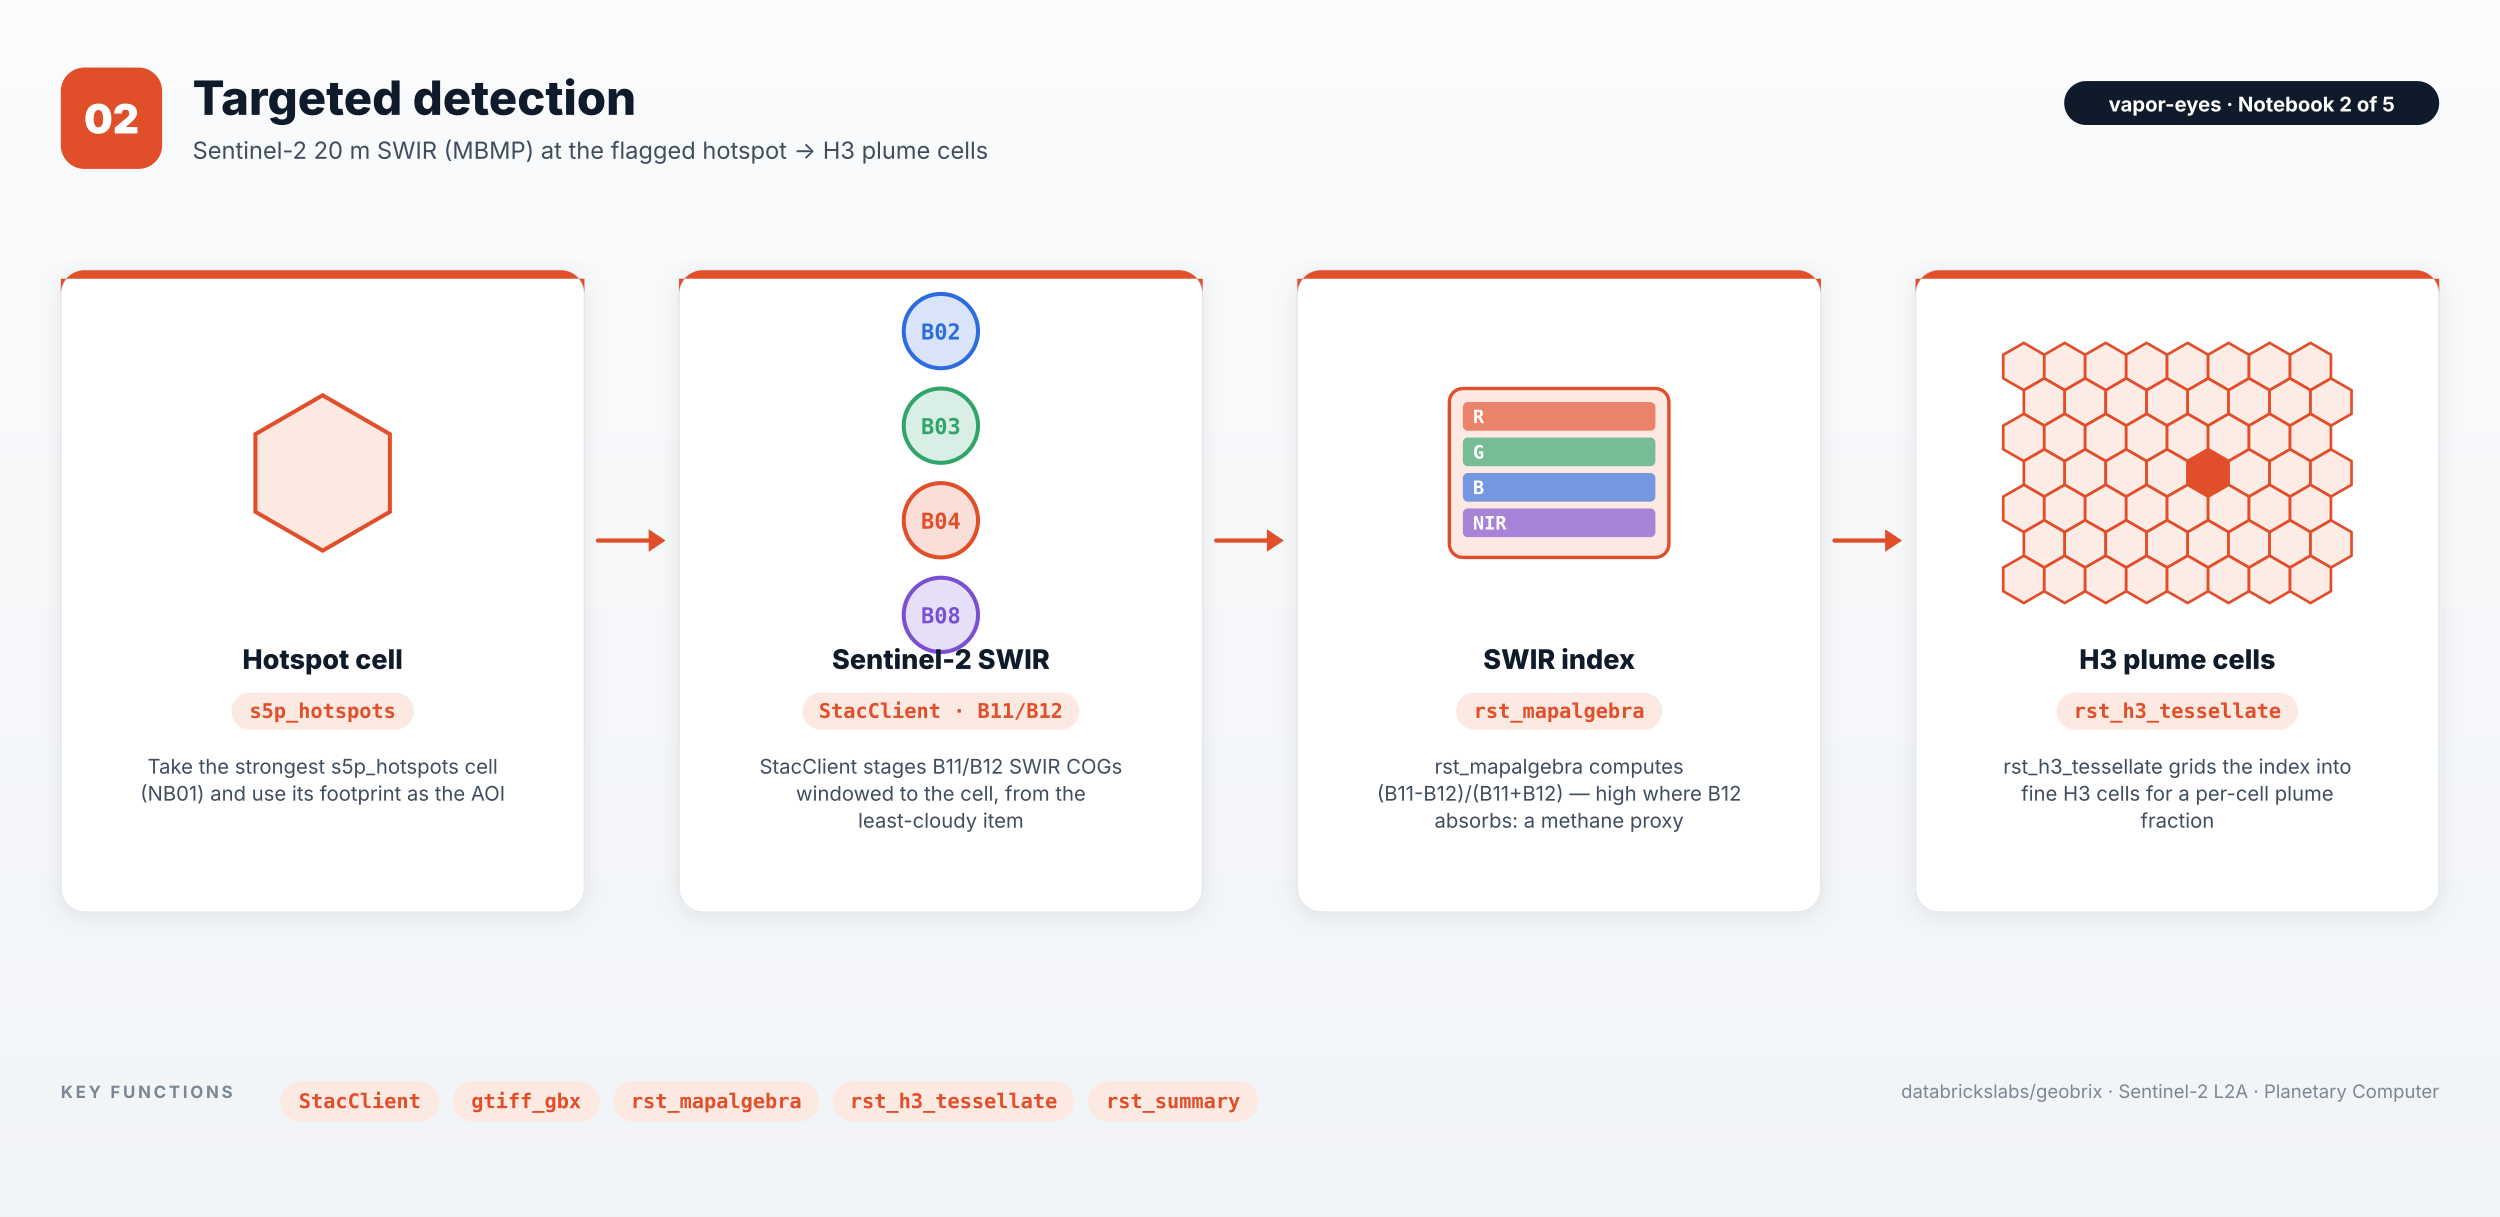
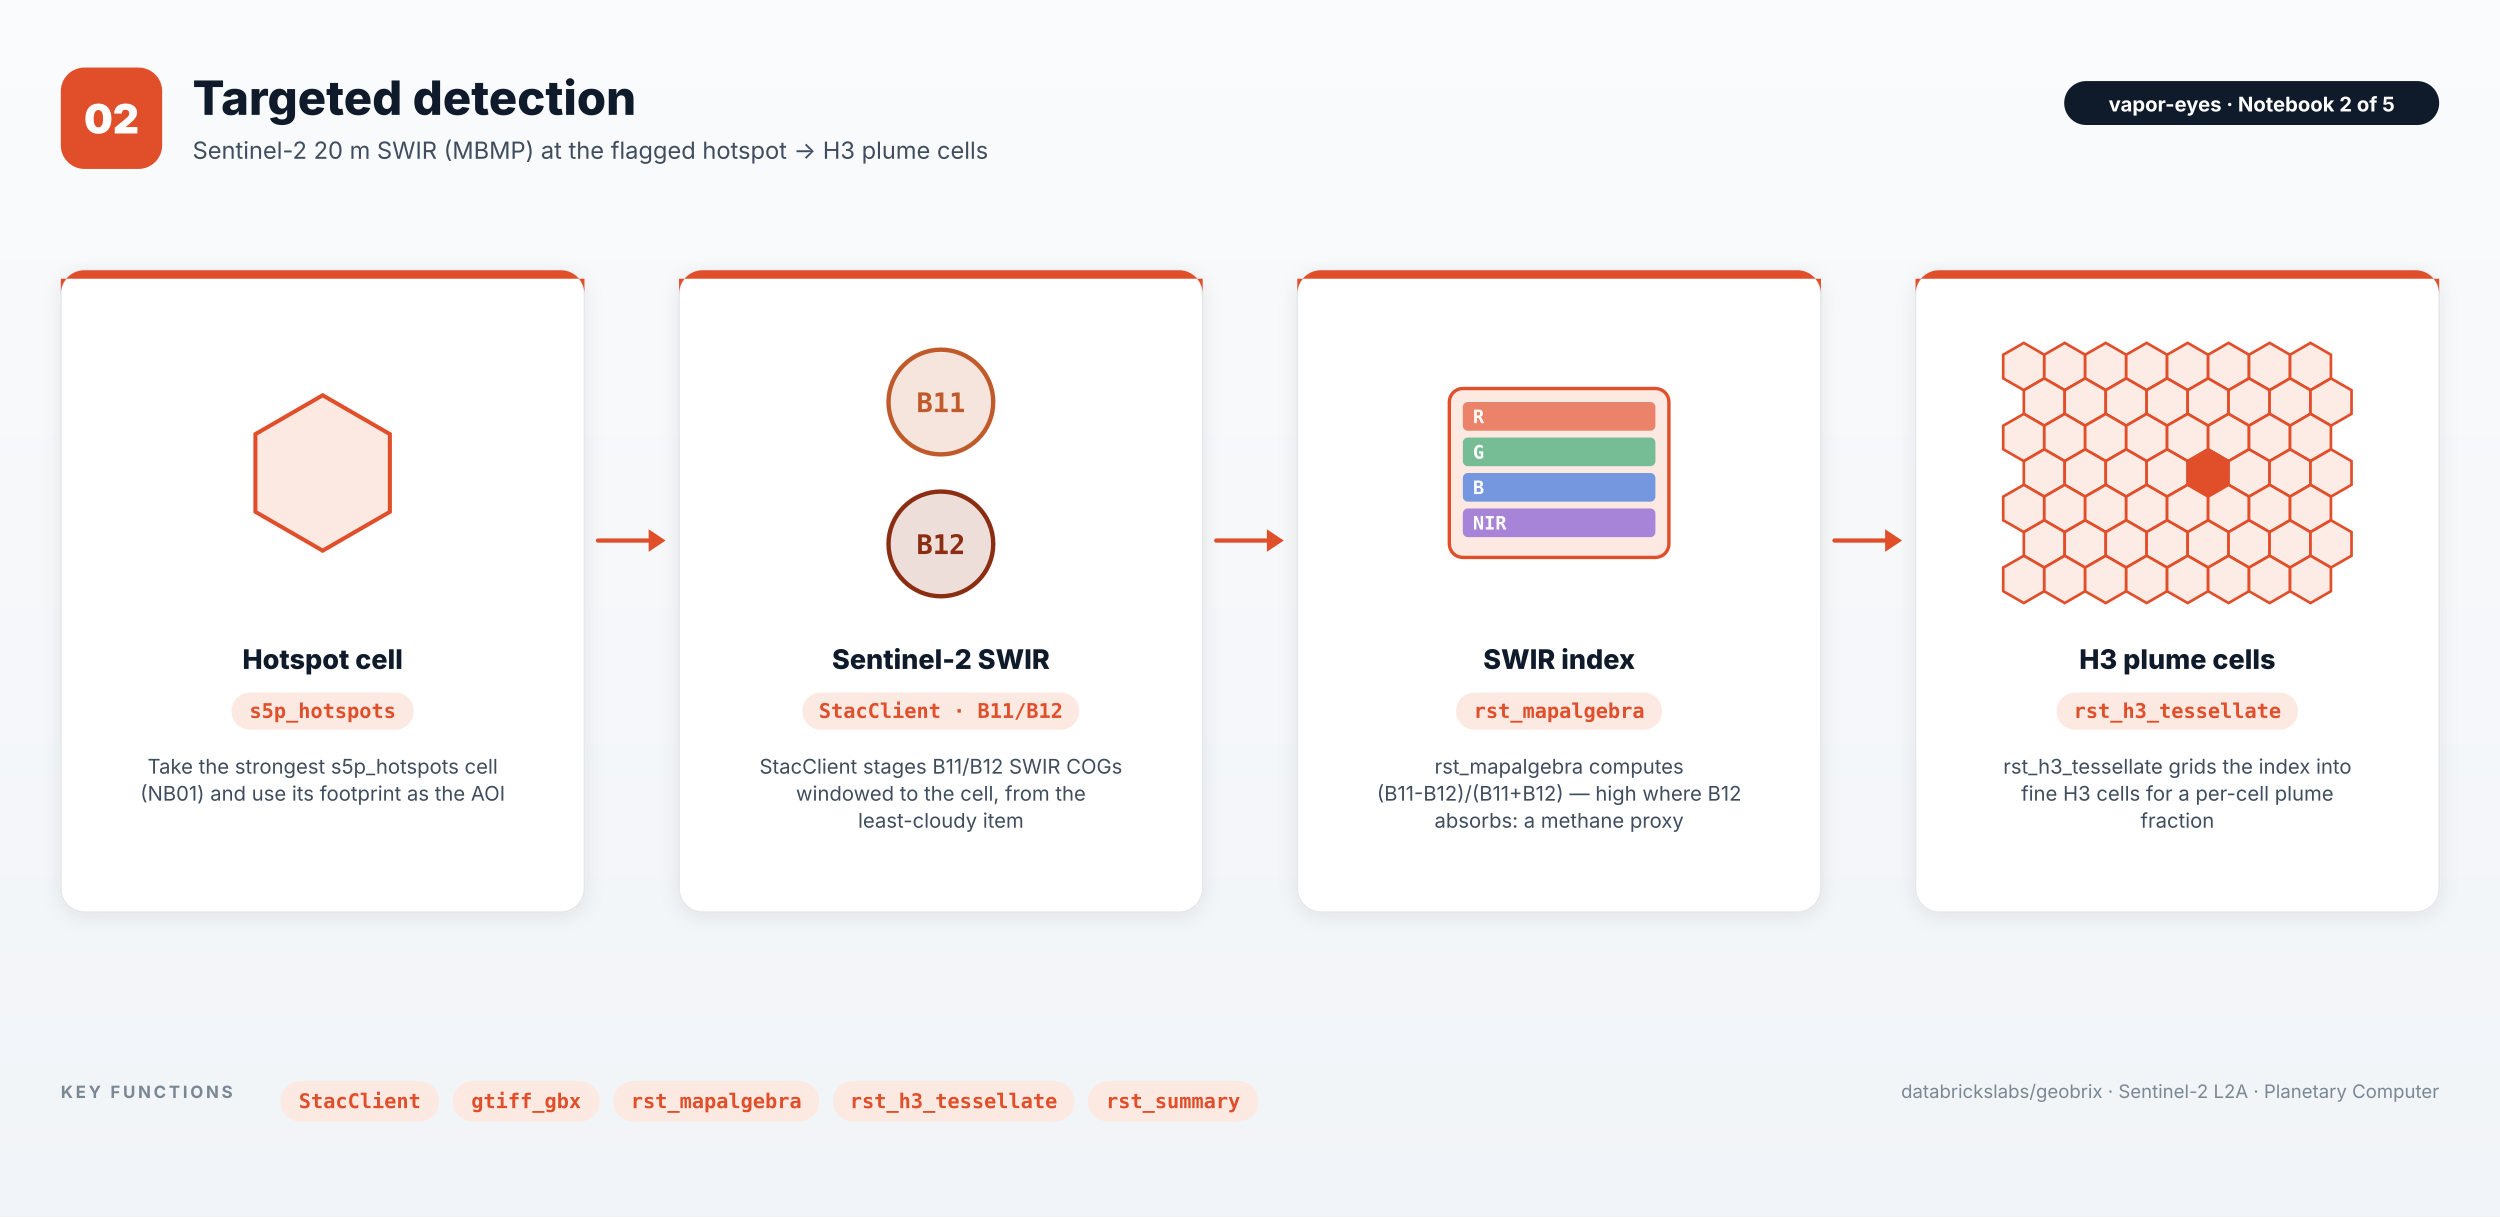
<svg xmlns="http://www.w3.org/2000/svg" viewBox="0 0 1480 720" width="1480" height="720" style="font-family: Inter, -apple-system, system-ui, sans-serif;">
  <defs>
    <filter id="card-shadow" x="-5%" y="-5%" width="110%" height="115%">
      <feDropShadow dx="0" dy="2" stdDeviation="6" flood-color="#0F1B2A" flood-opacity="0.08" />
    </filter>
    <linearGradient id="bg" x1="0" y1="0" x2="0" y2="1">
      <stop offset="0" stop-color="#FAFBFC" />
      <stop offset="1" stop-color="#F1F4F8" />
    </linearGradient>
  </defs>
  <rect x="0" y="0" width="1480" height="720" fill="url(#bg)" />
  <rect x="36" y="40" rx="14" ry="14" width="60" height="60" fill="#E04E2A" />
  <text x="66.0" y="79.0" text-anchor="middle" font-family="Inter, -apple-system, system-ui, sans-serif" font-size="24" font-weight="900" fill="#FFFFFF">02</text>
  <text x="114" y="68" font-family="Inter, -apple-system, system-ui, sans-serif" font-size="28" font-weight="800" fill="#0F1B2A" text-anchor="start">Targeted detection</text>
  <text x="114" y="94" font-family="Inter, -apple-system, system-ui, sans-serif" font-size="14" font-weight="400" fill="#3F4D5E" text-anchor="start">Sentinel-2 20 m SWIR (MBMP) at the flagged hotspot → H3 plume cells</text>
  <rect x="1222" y="48" rx="13" ry="13" width="222" height="26" fill="#0F1B2A" />
  <text x="1333.0" y="66" text-anchor="middle" font-family="Inter, -apple-system, system-ui, sans-serif" font-size="12" font-weight="700" fill="#FFFFFF">vapor-eyes  ·  Notebook 2 of 5</text>
  <rect x="36" y="160" rx="14" ry="14" width="310" height="380" fill="#FFFFFF" stroke="#E5E7EB" stroke-width="1" filter="url(#card-shadow)" />
  <path d="M 36 174 A 14 14 0 0 1 50 160 H 332 A 14 14 0 0 1 346 174 V 165 H 36 Z" fill="#E04E2A" />
  <polygon points="191.0,234.0 230.8,257.0 230.8,303.0 191.0,326.0 151.2,303.0 151.2,257.0" fill="#FCE9E2" stroke="#E04E2A" stroke-width="2.4" />
  <text x="191.0" y="396" font-family="Inter, -apple-system, system-ui, sans-serif" font-size="16" font-weight="800" fill="#0F1B2A" text-anchor="middle">Hotspot cell</text>
  <g transform="translate(137.0, 410)">
    <rect x="0" y="0" rx="11" ry="11" width="108" height="22" fill="#FCE9E2" />
    <text x="54.0" y="15.0" text-anchor="middle" font-family="ui-monospace, SFMono-Regular, Menlo, Consolas, monospace" font-size="12" font-weight="700" fill="#E04E2A">s5p_hotspots</text>
  </g>
  <text x="191.0" y="458" text-anchor="middle" font-family="Inter, sans-serif" font-size="12" fill="#3F4D5E">Take the strongest s5p_hotspots cell</text>
  <text x="191.0" y="474" text-anchor="middle" font-family="Inter, sans-serif" font-size="12" fill="#3F4D5E">(NB01) and use its footprint as the AOI</text>
  <line x1="354" y1="320.0" x2="384" y2="320.0" stroke="#E04E2A" stroke-width="2.5" stroke-linecap="round" />
  <polygon points="394,320.0 384,313.333 384,326.667" fill="#E04E2A" />
  <rect x="402" y="160" rx="14" ry="14" width="310" height="380" fill="#FFFFFF" stroke="#E5E7EB" stroke-width="1" filter="url(#card-shadow)" />
  <path d="M 402 174 A 14 14 0 0 1 416 160 H 698 A 14 14 0 0 1 712 174 V 165 H 402 Z" fill="#E04E2A" />
-   <circle cx="557.0" cy="196.0" r="22" fill="#2D6CDF" fill-opacity="0.18" stroke="#2D6CDF" stroke-width="2.4" />
-   <text x="557.0" y="201.0" text-anchor="middle" font-family="ui-monospace, Menlo, monospace" font-size="13" font-weight="700" fill="#2D6CDF">B02</text>
-   <circle cx="557.0" cy="252.0" r="22" fill="#2FA56A" fill-opacity="0.18" stroke="#2FA56A" stroke-width="2.4" />
-   <text x="557.0" y="257.0" text-anchor="middle" font-family="ui-monospace, Menlo, monospace" font-size="13" font-weight="700" fill="#2FA56A">B03</text>
-   <circle cx="557.0" cy="308.0" r="22" fill="#E04E2A" fill-opacity="0.18" stroke="#E04E2A" stroke-width="2.4" />
-   <text x="557.0" y="313.0" text-anchor="middle" font-family="ui-monospace, Menlo, monospace" font-size="13" font-weight="700" fill="#E04E2A">B04</text>
-   <circle cx="557.0" cy="364.0" r="22" fill="#7A4FD3" fill-opacity="0.18" stroke="#7A4FD3" stroke-width="2.4" />
-   <text x="557.0" y="369.0" text-anchor="middle" font-family="ui-monospace, Menlo, monospace" font-size="13" font-weight="700" fill="#7A4FD3">B08</text>
+   <circle cx="557.0" cy="238.0" r="31" fill="#C05A2B" fill-opacity="0.16" stroke="#C05A2B" stroke-width="2.6" />
+   <text x="557.0" y="244.0" text-anchor="middle" font-family="ui-monospace, Menlo, monospace" font-size="16" font-weight="700" fill="#C05A2B">B11</text>
+   <circle cx="557.0" cy="322.0" r="31" fill="#8A2D12" fill-opacity="0.16" stroke="#8A2D12" stroke-width="2.6" />
+   <text x="557.0" y="328.0" text-anchor="middle" font-family="ui-monospace, Menlo, monospace" font-size="16" font-weight="700" fill="#8A2D12">B12</text>
  <text x="557.0" y="396" font-family="Inter, -apple-system, system-ui, sans-serif" font-size="16" font-weight="800" fill="#0F1B2A" text-anchor="middle">Sentinel-2 SWIR</text>
  <g transform="translate(475.0, 410)">
    <rect x="0" y="0" rx="11" ry="11" width="164" height="22" fill="#FCE9E2" />
    <text x="82.0" y="15.0" text-anchor="middle" font-family="ui-monospace, SFMono-Regular, Menlo, Consolas, monospace" font-size="12" font-weight="700" fill="#E04E2A">StacClient · B11/B12</text>
  </g>
  <text x="557.0" y="458" text-anchor="middle" font-family="Inter, sans-serif" font-size="12" fill="#3F4D5E">StacClient stages B11/B12 SWIR COGs</text>
  <text x="557.0" y="474" text-anchor="middle" font-family="Inter, sans-serif" font-size="12" fill="#3F4D5E">windowed to the cell, from the</text>
  <text x="557.0" y="490" text-anchor="middle" font-family="Inter, sans-serif" font-size="12" fill="#3F4D5E">least-cloudy item</text>
  <line x1="720" y1="320.0" x2="750" y2="320.0" stroke="#E04E2A" stroke-width="2.5" stroke-linecap="round" />
  <polygon points="760,320.0 750,313.333 750,326.667" fill="#E04E2A" />
  <rect x="768" y="160" rx="14" ry="14" width="310" height="380" fill="#FFFFFF" stroke="#E5E7EB" stroke-width="1" filter="url(#card-shadow)" />
  <path d="M 768 174 A 14 14 0 0 1 782 160 H 1064 A 14 14 0 0 1 1078 174 V 165 H 768 Z" fill="#E04E2A" />
  <rect x="858.0" y="230.0" rx="8" ry="8" width="130" height="100" fill="#FCE9E2" stroke="#E04E2A" stroke-width="2" />
  <rect x="866.0" y="238.0" width="114" height="17.0" rx="3" ry="3" fill="#E04E2A" fill-opacity="0.65" />
  <text x="872.0" y="250.5" font-family="ui-monospace, Menlo, monospace" font-size="11" font-weight="800" fill="#FFFFFF">R</text>
  <rect x="866.0" y="259.0" width="114" height="17.0" rx="3" ry="3" fill="#2FA56A" fill-opacity="0.65" />
  <text x="872.0" y="271.5" font-family="ui-monospace, Menlo, monospace" font-size="11" font-weight="800" fill="#FFFFFF">G</text>
  <rect x="866.0" y="280.0" width="114" height="17.0" rx="3" ry="3" fill="#2D6CDF" fill-opacity="0.65" />
  <text x="872.0" y="292.5" font-family="ui-monospace, Menlo, monospace" font-size="11" font-weight="800" fill="#FFFFFF">B</text>
  <rect x="866.0" y="301.0" width="114" height="17.0" rx="3" ry="3" fill="#7A4FD3" fill-opacity="0.65" />
  <text x="872.0" y="313.5" font-family="ui-monospace, Menlo, monospace" font-size="11" font-weight="800" fill="#FFFFFF">NIR</text>
  <text x="923.0" y="396" font-family="Inter, -apple-system, system-ui, sans-serif" font-size="16" font-weight="800" fill="#0F1B2A" text-anchor="middle">SWIR index</text>
  <g transform="translate(862.0, 410)">
    <rect x="0" y="0" rx="11" ry="11" width="122" height="22" fill="#FCE9E2" />
    <text x="61.0" y="15.0" text-anchor="middle" font-family="ui-monospace, SFMono-Regular, Menlo, Consolas, monospace" font-size="12" font-weight="700" fill="#E04E2A">rst_mapalgebra</text>
  </g>
  <text x="923.0" y="458" text-anchor="middle" font-family="Inter, sans-serif" font-size="12" fill="#3F4D5E">rst_mapalgebra computes</text>
  <text x="923.0" y="474" text-anchor="middle" font-family="Inter, sans-serif" font-size="12" fill="#3F4D5E">(B11-B12)/(B11+B12) — high where B12</text>
  <text x="923.0" y="490" text-anchor="middle" font-family="Inter, sans-serif" font-size="12" fill="#3F4D5E">absorbs: a methane proxy</text>
  <line x1="1086" y1="320.0" x2="1116" y2="320.0" stroke="#E04E2A" stroke-width="2.5" stroke-linecap="round" />
  <polygon points="1126,320.0 1116,313.333 1116,326.667" fill="#E04E2A" />
  <rect x="1134" y="160" rx="14" ry="14" width="310" height="380" fill="#FFFFFF" stroke="#E5E7EB" stroke-width="1" filter="url(#card-shadow)" />
  <path d="M 1134 174 A 14 14 0 0 1 1148 160 H 1430 A 14 14 0 0 1 1444 174 V 165 H 1134 Z" fill="#E04E2A" />
  <polygon points="1198.1,203.0 1210.2,210.0 1210.2,224.0 1198.1,231.0 1185.9,224.0 1185.9,210.0" fill="#FCE9E2" fill-opacity="0.85" stroke="#E04E2A" stroke-width="1.6" />
  <polygon points="1222.3,203.0 1234.4,210.0 1234.4,224.0 1222.3,231.0 1210.2,224.0 1210.2,210.0" fill="#FCE9E2" fill-opacity="0.85" stroke="#E04E2A" stroke-width="1.6" />
  <polygon points="1246.6,203.0 1258.7,210.0 1258.7,224.0 1246.6,231.0 1234.4,224.0 1234.4,210.0" fill="#FCE9E2" fill-opacity="0.85" stroke="#E04E2A" stroke-width="1.6" />
  <polygon points="1270.8,203.0 1282.9,210.0 1282.9,224.0 1270.8,231.0 1258.7,224.0 1258.7,210.0" fill="#FCE9E2" fill-opacity="0.85" stroke="#E04E2A" stroke-width="1.6" />
  <polygon points="1295.1,203.0 1307.2,210.0 1307.2,224.0 1295.1,231.0 1282.9,224.0 1282.9,210.0" fill="#FCE9E2" fill-opacity="0.85" stroke="#E04E2A" stroke-width="1.6" />
  <polygon points="1319.3,203.0 1331.4,210.0 1331.4,224.0 1319.3,231.0 1307.2,224.0 1307.2,210.0" fill="#FCE9E2" fill-opacity="0.85" stroke="#E04E2A" stroke-width="1.6" />
  <polygon points="1343.6,203.0 1355.7,210.0 1355.7,224.0 1343.6,231.0 1331.4,224.0 1331.4,210.0" fill="#FCE9E2" fill-opacity="0.85" stroke="#E04E2A" stroke-width="1.6" />
  <polygon points="1367.8,203.0 1379.9,210.0 1379.9,224.0 1367.8,231.0 1355.7,224.0 1355.7,210.0" fill="#FCE9E2" fill-opacity="0.85" stroke="#E04E2A" stroke-width="1.6" />
  <polygon points="1210.2,224.0 1222.3,231.0 1222.3,245.0 1210.2,252.0 1198.1,245.0 1198.1,231.0" fill="#FCE9E2" fill-opacity="0.85" stroke="#E04E2A" stroke-width="1.6" />
  <polygon points="1234.4,224.0 1246.6,231.0 1246.6,245.0 1234.4,252.0 1222.3,245.0 1222.3,231.0" fill="#FCE9E2" fill-opacity="0.85" stroke="#E04E2A" stroke-width="1.6" />
  <polygon points="1258.7,224.0 1270.8,231.0 1270.8,245.0 1258.7,252.0 1246.6,245.0 1246.6,231.0" fill="#FCE9E2" fill-opacity="0.85" stroke="#E04E2A" stroke-width="1.6" />
  <polygon points="1282.9,224.0 1295.1,231.0 1295.1,245.0 1282.9,252.0 1270.8,245.0 1270.8,231.0" fill="#FCE9E2" fill-opacity="0.85" stroke="#E04E2A" stroke-width="1.6" />
  <polygon points="1307.2,224.0 1319.3,231.0 1319.3,245.0 1307.2,252.0 1295.1,245.0 1295.1,231.0" fill="#FCE9E2" fill-opacity="0.85" stroke="#E04E2A" stroke-width="1.6" />
  <polygon points="1331.4,224.0 1343.6,231.0 1343.6,245.0 1331.4,252.0 1319.3,245.0 1319.3,231.0" fill="#FCE9E2" fill-opacity="0.85" stroke="#E04E2A" stroke-width="1.6" />
  <polygon points="1355.7,224.0 1367.8,231.0 1367.8,245.0 1355.7,252.0 1343.6,245.0 1343.6,231.0" fill="#FCE9E2" fill-opacity="0.85" stroke="#E04E2A" stroke-width="1.6" />
  <polygon points="1379.9,224.0 1392.1,231.0 1392.1,245.0 1379.9,252.0 1367.8,245.0 1367.8,231.0" fill="#FCE9E2" fill-opacity="0.85" stroke="#E04E2A" stroke-width="1.6" />
  <polygon points="1198.1,245.0 1210.2,252.0 1210.2,266.0 1198.1,273.0 1185.9,266.0 1185.9,252.0" fill="#FCE9E2" fill-opacity="0.85" stroke="#E04E2A" stroke-width="1.6" />
  <polygon points="1222.3,245.0 1234.4,252.0 1234.4,266.0 1222.3,273.0 1210.2,266.0 1210.2,252.0" fill="#FCE9E2" fill-opacity="0.85" stroke="#E04E2A" stroke-width="1.6" />
  <polygon points="1246.6,245.0 1258.7,252.0 1258.7,266.0 1246.6,273.0 1234.4,266.0 1234.4,252.0" fill="#FCE9E2" fill-opacity="0.85" stroke="#E04E2A" stroke-width="1.6" />
  <polygon points="1270.8,245.0 1282.9,252.0 1282.9,266.0 1270.8,273.0 1258.7,266.0 1258.7,252.0" fill="#FCE9E2" fill-opacity="0.85" stroke="#E04E2A" stroke-width="1.6" />
  <polygon points="1295.1,245.0 1307.2,252.0 1307.2,266.0 1295.1,273.0 1282.9,266.0 1282.9,252.0" fill="#FCE9E2" fill-opacity="0.85" stroke="#E04E2A" stroke-width="1.6" />
  <polygon points="1319.3,245.0 1331.4,252.0 1331.4,266.0 1319.3,273.0 1307.2,266.0 1307.2,252.0" fill="#FCE9E2" fill-opacity="0.85" stroke="#E04E2A" stroke-width="1.6" />
  <polygon points="1343.6,245.0 1355.7,252.0 1355.7,266.0 1343.6,273.0 1331.4,266.0 1331.4,252.0" fill="#FCE9E2" fill-opacity="0.85" stroke="#E04E2A" stroke-width="1.6" />
  <polygon points="1367.8,245.0 1379.9,252.0 1379.9,266.0 1367.8,273.0 1355.7,266.0 1355.7,252.0" fill="#FCE9E2" fill-opacity="0.85" stroke="#E04E2A" stroke-width="1.6" />
  <polygon points="1210.2,266.0 1222.3,273.0 1222.3,287.0 1210.2,294.0 1198.1,287.0 1198.1,273.0" fill="#FCE9E2" fill-opacity="0.85" stroke="#E04E2A" stroke-width="1.6" />
  <polygon points="1234.4,266.0 1246.6,273.0 1246.6,287.0 1234.4,294.0 1222.3,287.0 1222.3,273.0" fill="#FCE9E2" fill-opacity="0.85" stroke="#E04E2A" stroke-width="1.6" />
  <polygon points="1258.7,266.0 1270.8,273.0 1270.8,287.0 1258.7,294.0 1246.6,287.0 1246.6,273.0" fill="#FCE9E2" fill-opacity="0.85" stroke="#E04E2A" stroke-width="1.6" />
  <polygon points="1282.9,266.0 1295.1,273.0 1295.1,287.0 1282.9,294.0 1270.8,287.0 1270.8,273.0" fill="#FCE9E2" fill-opacity="0.85" stroke="#E04E2A" stroke-width="1.6" />
  <polygon points="1307.2,266.0 1319.3,273.0 1319.3,287.0 1307.2,294.0 1295.1,287.0 1295.1,273.0" fill="#E04E2A" fill-opacity="1.0" stroke="#E04E2A" stroke-width="1.6" />
  <polygon points="1331.4,266.0 1343.6,273.0 1343.6,287.0 1331.4,294.0 1319.3,287.0 1319.3,273.0" fill="#FCE9E2" fill-opacity="0.85" stroke="#E04E2A" stroke-width="1.6" />
  <polygon points="1355.7,266.0 1367.8,273.0 1367.8,287.0 1355.7,294.0 1343.6,287.0 1343.6,273.0" fill="#FCE9E2" fill-opacity="0.85" stroke="#E04E2A" stroke-width="1.6" />
  <polygon points="1379.9,266.0 1392.1,273.0 1392.1,287.0 1379.9,294.0 1367.8,287.0 1367.8,273.0" fill="#FCE9E2" fill-opacity="0.85" stroke="#E04E2A" stroke-width="1.6" />
  <polygon points="1198.1,287.0 1210.2,294.0 1210.2,308.0 1198.1,315.0 1185.9,308.0 1185.9,294.0" fill="#FCE9E2" fill-opacity="0.85" stroke="#E04E2A" stroke-width="1.6" />
  <polygon points="1222.3,287.0 1234.4,294.0 1234.4,308.0 1222.3,315.0 1210.2,308.0 1210.2,294.0" fill="#FCE9E2" fill-opacity="0.85" stroke="#E04E2A" stroke-width="1.6" />
  <polygon points="1246.6,287.0 1258.7,294.0 1258.7,308.0 1246.6,315.0 1234.4,308.0 1234.4,294.0" fill="#FCE9E2" fill-opacity="0.85" stroke="#E04E2A" stroke-width="1.6" />
  <polygon points="1270.8,287.0 1282.9,294.0 1282.9,308.0 1270.8,315.0 1258.7,308.0 1258.7,294.0" fill="#FCE9E2" fill-opacity="0.85" stroke="#E04E2A" stroke-width="1.6" />
  <polygon points="1295.1,287.0 1307.2,294.0 1307.2,308.0 1295.1,315.0 1282.9,308.0 1282.9,294.0" fill="#FCE9E2" fill-opacity="0.85" stroke="#E04E2A" stroke-width="1.6" />
  <polygon points="1319.3,287.0 1331.4,294.0 1331.4,308.0 1319.3,315.0 1307.2,308.0 1307.2,294.0" fill="#FCE9E2" fill-opacity="0.85" stroke="#E04E2A" stroke-width="1.6" />
  <polygon points="1343.6,287.0 1355.7,294.0 1355.7,308.0 1343.6,315.0 1331.4,308.0 1331.4,294.0" fill="#FCE9E2" fill-opacity="0.85" stroke="#E04E2A" stroke-width="1.6" />
  <polygon points="1367.8,287.0 1379.9,294.0 1379.9,308.0 1367.8,315.0 1355.7,308.0 1355.7,294.0" fill="#FCE9E2" fill-opacity="0.85" stroke="#E04E2A" stroke-width="1.6" />
  <polygon points="1210.2,308.0 1222.3,315.0 1222.3,329.0 1210.2,336.0 1198.1,329.0 1198.1,315.0" fill="#FCE9E2" fill-opacity="0.85" stroke="#E04E2A" stroke-width="1.6" />
  <polygon points="1234.4,308.0 1246.6,315.0 1246.6,329.0 1234.4,336.0 1222.3,329.0 1222.3,315.0" fill="#FCE9E2" fill-opacity="0.85" stroke="#E04E2A" stroke-width="1.6" />
  <polygon points="1258.7,308.0 1270.8,315.0 1270.8,329.0 1258.7,336.0 1246.6,329.0 1246.6,315.0" fill="#FCE9E2" fill-opacity="0.85" stroke="#E04E2A" stroke-width="1.6" />
  <polygon points="1282.9,308.0 1295.1,315.0 1295.1,329.0 1282.9,336.0 1270.8,329.0 1270.8,315.0" fill="#FCE9E2" fill-opacity="0.85" stroke="#E04E2A" stroke-width="1.6" />
  <polygon points="1307.2,308.0 1319.3,315.0 1319.3,329.0 1307.2,336.0 1295.1,329.0 1295.1,315.0" fill="#FCE9E2" fill-opacity="0.85" stroke="#E04E2A" stroke-width="1.6" />
  <polygon points="1331.4,308.0 1343.6,315.0 1343.6,329.0 1331.4,336.0 1319.3,329.0 1319.3,315.0" fill="#FCE9E2" fill-opacity="0.85" stroke="#E04E2A" stroke-width="1.6" />
  <polygon points="1355.7,308.0 1367.8,315.0 1367.8,329.0 1355.7,336.0 1343.6,329.0 1343.6,315.0" fill="#FCE9E2" fill-opacity="0.85" stroke="#E04E2A" stroke-width="1.6" />
  <polygon points="1379.9,308.0 1392.1,315.0 1392.1,329.0 1379.9,336.0 1367.8,329.0 1367.8,315.0" fill="#FCE9E2" fill-opacity="0.85" stroke="#E04E2A" stroke-width="1.6" />
  <polygon points="1198.1,329.0 1210.2,336.0 1210.2,350.0 1198.1,357.0 1185.9,350.0 1185.9,336.0" fill="#FCE9E2" fill-opacity="0.85" stroke="#E04E2A" stroke-width="1.6" />
  <polygon points="1222.3,329.0 1234.4,336.0 1234.4,350.0 1222.3,357.0 1210.2,350.0 1210.2,336.0" fill="#FCE9E2" fill-opacity="0.85" stroke="#E04E2A" stroke-width="1.6" />
  <polygon points="1246.6,329.0 1258.7,336.0 1258.7,350.0 1246.6,357.0 1234.4,350.0 1234.4,336.0" fill="#FCE9E2" fill-opacity="0.85" stroke="#E04E2A" stroke-width="1.6" />
  <polygon points="1270.8,329.0 1282.9,336.0 1282.9,350.0 1270.8,357.0 1258.7,350.0 1258.7,336.0" fill="#FCE9E2" fill-opacity="0.85" stroke="#E04E2A" stroke-width="1.6" />
  <polygon points="1295.1,329.0 1307.2,336.0 1307.2,350.0 1295.1,357.0 1282.9,350.0 1282.9,336.0" fill="#FCE9E2" fill-opacity="0.85" stroke="#E04E2A" stroke-width="1.6" />
  <polygon points="1319.3,329.0 1331.4,336.0 1331.4,350.0 1319.3,357.0 1307.2,350.0 1307.2,336.0" fill="#FCE9E2" fill-opacity="0.85" stroke="#E04E2A" stroke-width="1.6" />
  <polygon points="1343.6,329.0 1355.7,336.0 1355.7,350.0 1343.6,357.0 1331.4,350.0 1331.4,336.0" fill="#FCE9E2" fill-opacity="0.85" stroke="#E04E2A" stroke-width="1.6" />
  <polygon points="1367.8,329.0 1379.9,336.0 1379.9,350.0 1367.8,357.0 1355.7,350.0 1355.7,336.0" fill="#FCE9E2" fill-opacity="0.85" stroke="#E04E2A" stroke-width="1.6" />
  <text x="1289.0" y="396" font-family="Inter, -apple-system, system-ui, sans-serif" font-size="16" font-weight="800" fill="#0F1B2A" text-anchor="middle">H3 plume cells</text>
  <g transform="translate(1217.5, 410)">
    <rect x="0" y="0" rx="11" ry="11" width="143" height="22" fill="#FCE9E2" />
    <text x="71.5" y="15.0" text-anchor="middle" font-family="ui-monospace, SFMono-Regular, Menlo, Consolas, monospace" font-size="12" font-weight="700" fill="#E04E2A">rst_h3_tessellate</text>
  </g>
  <text x="1289.0" y="458" text-anchor="middle" font-family="Inter, sans-serif" font-size="12" fill="#3F4D5E">rst_h3_tessellate grids the index into</text>
  <text x="1289.0" y="474" text-anchor="middle" font-family="Inter, sans-serif" font-size="12" fill="#3F4D5E">fine H3 cells for a per-cell plume</text>
  <text x="1289.0" y="490" text-anchor="middle" font-family="Inter, sans-serif" font-size="12" fill="#3F4D5E">fraction</text>
  <text x="36" y="650" font-family="Inter, -apple-system, system-ui, sans-serif" font-size="10" font-weight="700" fill="#7A8794" text-anchor="start" letter-spacing="1.6">KEY FUNCTIONS</text>
  <rect x="166" y="640" rx="12" ry="12" width="94" height="24" fill="#FCE9E2" />
  <text x="213.0" y="656.0" text-anchor="middle" font-family="ui-monospace, SFMono-Regular, Menlo, Consolas, monospace" font-size="12" font-weight="700" fill="#E04E2A">StacClient</text>
  <rect x="268" y="640" rx="12" ry="12" width="87" height="24" fill="#FCE9E2" />
  <text x="311.5" y="656.0" text-anchor="middle" font-family="ui-monospace, SFMono-Regular, Menlo, Consolas, monospace" font-size="12" font-weight="700" fill="#E04E2A">gtiff_gbx</text>
  <rect x="363" y="640" rx="12" ry="12" width="122" height="24" fill="#FCE9E2" />
  <text x="424.0" y="656.0" text-anchor="middle" font-family="ui-monospace, SFMono-Regular, Menlo, Consolas, monospace" font-size="12" font-weight="700" fill="#E04E2A">rst_mapalgebra</text>
  <rect x="493" y="640" rx="12" ry="12" width="143" height="24" fill="#FCE9E2" />
  <text x="564.5" y="656.0" text-anchor="middle" font-family="ui-monospace, SFMono-Regular, Menlo, Consolas, monospace" font-size="12" font-weight="700" fill="#E04E2A">rst_h3_tessellate</text>
  <rect x="644" y="640" rx="12" ry="12" width="101" height="24" fill="#FCE9E2" />
  <text x="694.5" y="656.0" text-anchor="middle" font-family="ui-monospace, SFMono-Regular, Menlo, Consolas, monospace" font-size="12" font-weight="700" fill="#E04E2A">rst_summary</text>
  <text x="1444" y="650" font-family="Inter, -apple-system, system-ui, sans-serif" font-size="11" font-weight="400" fill="#7A8794" text-anchor="end">databrickslabs/geobrix  ·  Sentinel-2 L2A  ·  Planetary Computer</text>
</svg>
